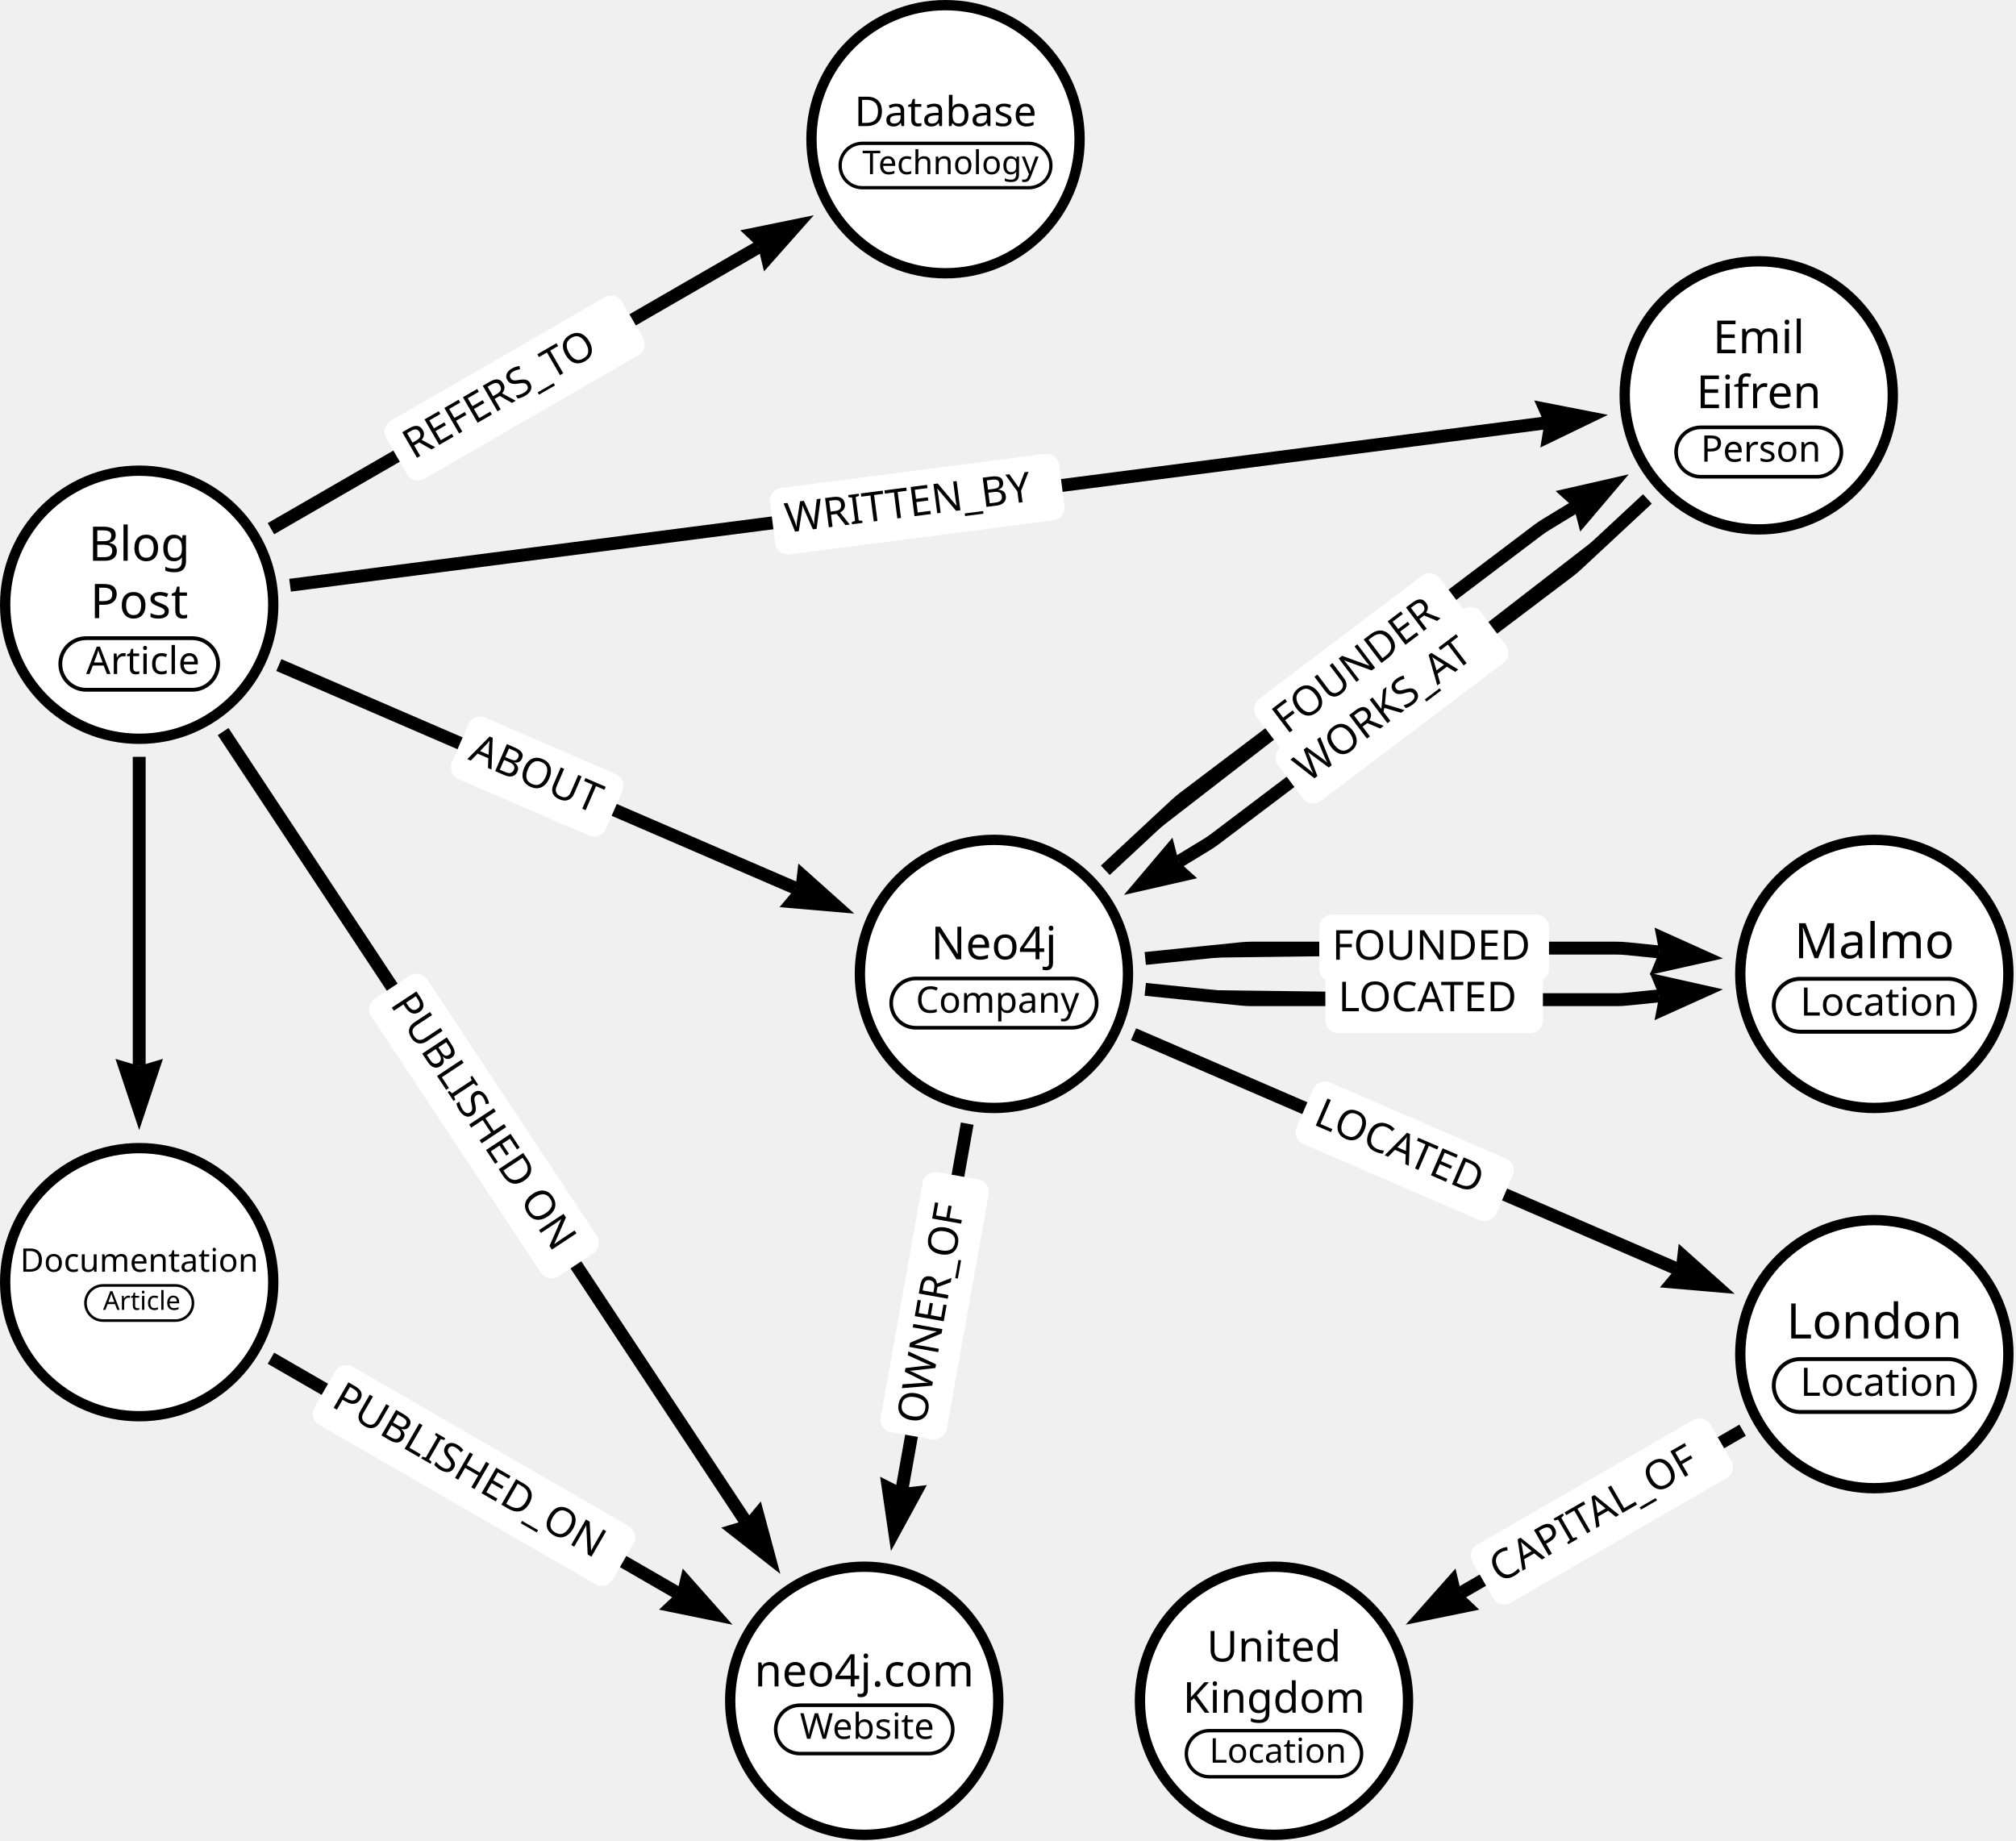
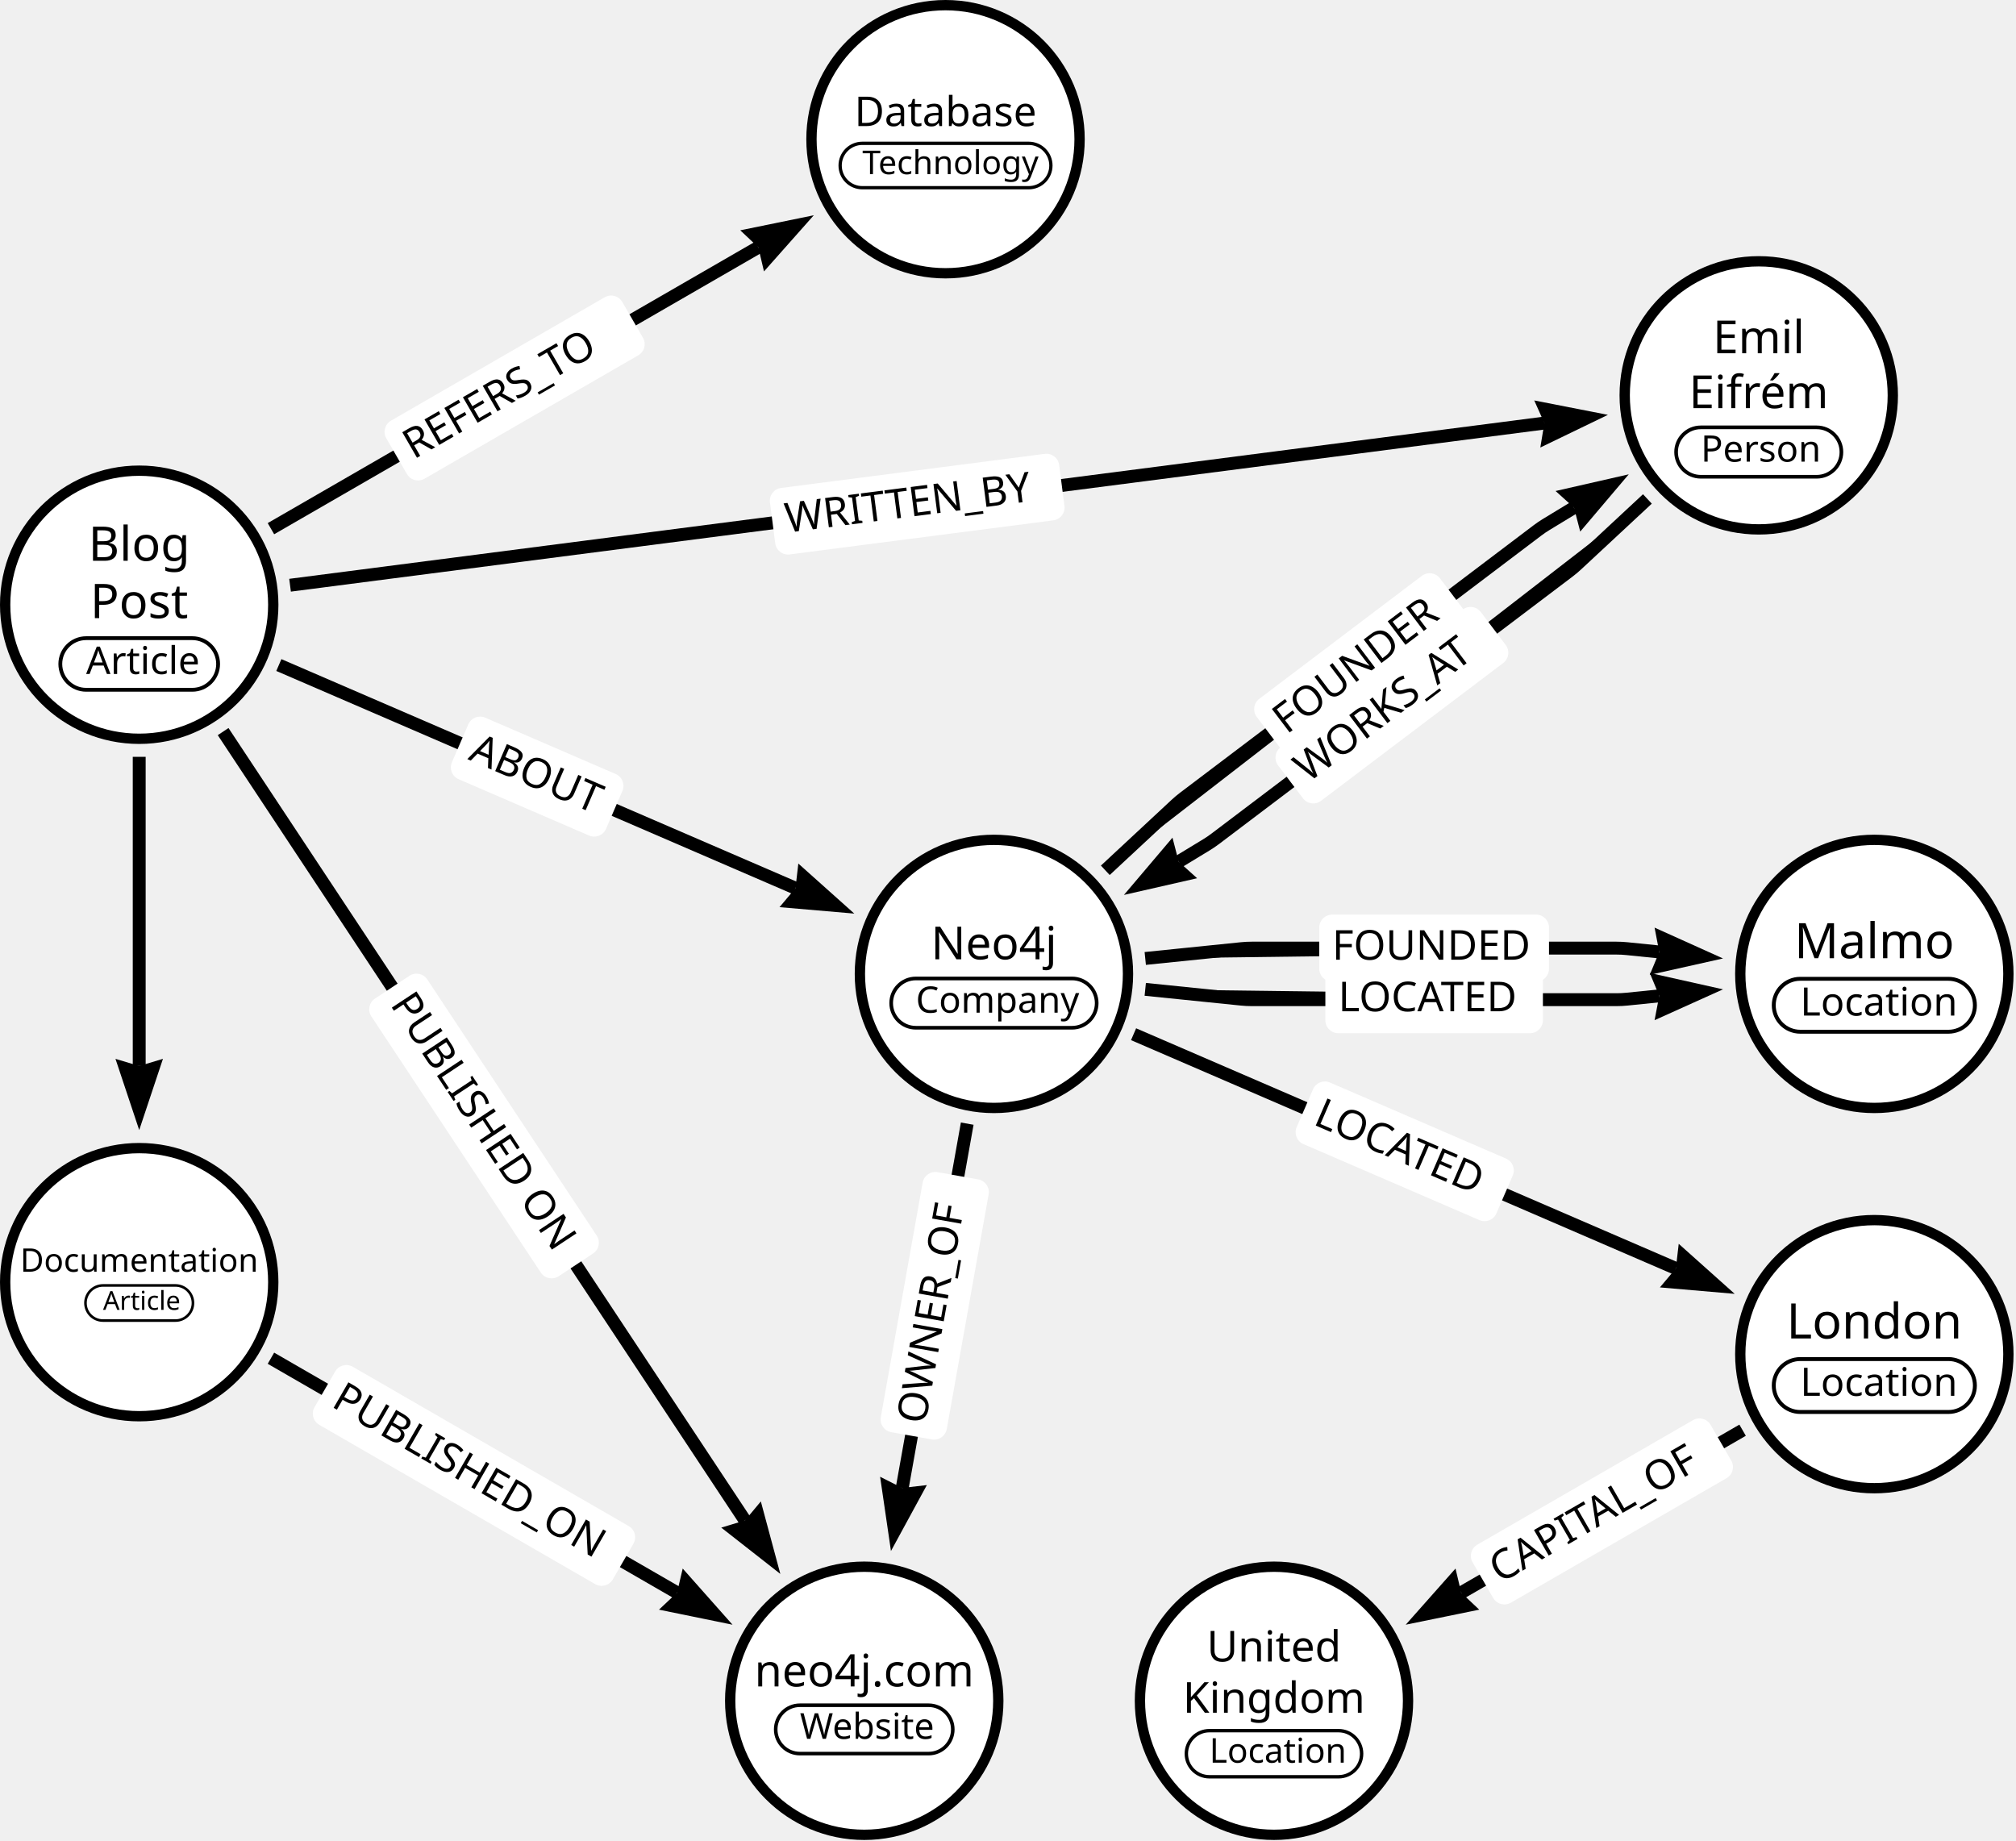
<svg xmlns="http://www.w3.org/2000/svg" width="782" height="714" viewBox="0 0 782 714">
  <defs>
    <style type="text/css" />
  </defs>
  <g transform="translate(395.5464 377.776) scale(1)">
    <g class="relationship">
      <g transform="translate(-10 0) rotate(0)" stroke-width="5" stroke="#000000">
        <path d="M 58.695 -5.99 L 95.969 -9.793 A 40 40 0 0 1 100.03 -10 L 170.75 -10 L 241.47 -10 A 40 40 0 0 1 245.531 -9.793 L 258.071 -8.514 L 258.071 -8.514" />
        <polygon points="-24.862,0 -27.625,9.208 0,0 -27.625,-9.208" fill="#000000" transform="translate(341.5 0) rotate(5.826689) translate(-59 0)" stroke="none" />
      </g>
      <g transform="translate(160.75 -10) rotate(0) translate(0 -13)">
        <g transform="translate(0 0)">
          <g transform="translate(-44.55469 0)" fill="#ffffff" stroke="#000000" stroke-width="0">
            <rect x="0" y="0" width="89.109" height="26" rx="5" ry="5" stroke="none" />
            <text xml:space="preserve" x="5" y="17.5" stroke="none" text-anchor="left" font-family="sans-serif" font-size="16" font-weight="normal" fill="#000000">FOUNDED</text>
          </g>
        </g>
      </g>
    </g>
    <g class="relationship">
      <g transform="translate(-10 0) rotate(0)" stroke-width="5" stroke="#000000">
        <path d="M 58.695 5.99 L 95.969 9.793 A 40 40 0 0 0 100.03 10 L 170.75 10 L 241.47 10 A 40 40 0 0 0 245.531 9.793 L 258.071 8.514 L 258.071 8.514" />
        <polygon points="-24.862,0 -27.625,9.208 0,0 -27.625,-9.208" fill="#000000" transform="translate(341.5 0) rotate(-5.826689) translate(-59 0)" stroke="none" />
      </g>
      <g transform="translate(160.75 10) rotate(0) translate(0 -13)">
        <g transform="translate(0 0)">
          <g transform="translate(-42.19141 0)" fill="#ffffff" stroke="#000000" stroke-width="0">
            <rect x="0" y="0" width="84.383" height="26" rx="5" ry="5" stroke="none" />
            <text xml:space="preserve" x="5" y="17.5" stroke="none" text-anchor="left" font-family="sans-serif" font-size="16" font-weight="normal" fill="#000000">LOCATED</text>
          </g>
        </g>
      </g>
    </g>
    <g class="relationship">
      <g transform="translate(-10 0) rotate(23.36039)" stroke-width="5" stroke="#000000">
        <path d="M 59 0 L 288.13 0" />
        <polygon points="-24.862,0 -27.625,9.208 0,0 -27.625,-9.208" fill="#000000" transform="translate(312.9926 0) rotate(0)" stroke="none" />
      </g>
      <g transform="translate(149.3379 68.82091) rotate(23.36039) translate(0 -13)">
        <g transform="translate(0 0)">
          <g transform="translate(-42.19141 0)" fill="#ffffff" stroke="#000000" stroke-width="0">
            <rect x="0" y="0" width="84.383" height="26" rx="5" ry="5" stroke="none" />
            <text xml:space="preserve" x="5" y="17.5" stroke="none" text-anchor="left" font-family="sans-serif" font-size="16" font-weight="normal" fill="#000000">LOCATED</text>
          </g>
        </g>
      </g>
    </g>
    <g class="relationship">
      <g transform="translate(331.5 147.5) rotate(150)" stroke-width="5" stroke="#000000">
        <path d="M 59 0 L 185.035 0" />
        <polygon points="-24.862,0 -27.625,9.208 0,0 -27.625,-9.208" fill="#000000" transform="translate(209.8975 0) rotate(0)" stroke="none" />
      </g>
      <g transform="translate(225.8296 208.5088) rotate(330) translate(0 -13)">
        <g transform="translate(0 0)">
          <g transform="translate(-53.30859 0)" fill="#ffffff" stroke="#000000" stroke-width="0">
            <rect x="0" y="0" width="106.617" height="26" rx="5" ry="5" stroke="none" />
            <text xml:space="preserve" x="5" y="17.5" stroke="none" text-anchor="left" font-family="sans-serif" font-size="16" font-weight="normal" fill="#000000">CAPITAL_OF</text>
          </g>
        </g>
      </g>
    </g>
    <g class="relationship">
      <g transform="translate(-10 0) rotate(-37.10636)" stroke-width="5" stroke="#000000">
        <path d="M 58.695 -5.99 L 95.969 -9.793 A 40 40 0 0 1 100.03 -10 L 185.996 -10 L 271.963 -10 A 40 40 0 0 1 276.024 -9.793 L 288.564 -8.514 L 288.564 -8.514" />
        <polygon points="-24.862,0 -27.625,9.208 0,0 -27.625,-9.208" fill="#000000" transform="translate(371.9926 0) rotate(5.826689) translate(-59 0)" stroke="none" />
      </g>
      <g transform="translate(132.3023 -120.1861) rotate(-37.10636) translate(0 -13)">
        <g transform="translate(0 0)">
          <g transform="translate(-44.55469 0)" fill="#ffffff" stroke="#000000" stroke-width="0">
            <rect x="0" y="0" width="89.109" height="26" rx="5" ry="5" stroke="none" />
            <text xml:space="preserve" x="5" y="17.5" stroke="none" text-anchor="left" font-family="sans-serif" font-size="16" font-weight="normal" fill="#000000">FOUNDER</text>
          </g>
        </g>
      </g>
    </g>
    <g class="relationship">
      <g transform="translate(286.6704 -224.4218) rotate(142.8936)" stroke-width="5" stroke="#000000">
        <path d="M 58.695 -5.99 L 95.969 -9.793 A 40 40 0 0 1 100.03 -10 L 185.996 -10 L 271.963 -10 A 40 40 0 0 1 276.024 -9.793 L 288.564 -8.514 L 288.564 -8.514" />
        <polygon points="-24.862,0 -27.625,9.208 0,0 -27.625,-9.208" fill="#000000" transform="translate(371.9926 0) rotate(5.826689) translate(-59 0)" stroke="none" />
      </g>
      <g transform="translate(144.3682 -104.2357) rotate(322.8936) translate(0 -13)">
        <g transform="translate(0 0)">
          <g transform="translate(-49.30078 0)" fill="#ffffff" stroke="#000000" stroke-width="0">
            <rect x="0" y="0" width="98.602" height="26" rx="5" ry="5" stroke="none" />
            <text xml:space="preserve" x="5" y="17.5" stroke="none" text-anchor="left" font-family="sans-serif" font-size="16" font-weight="normal" fill="#000000">WORKS_AT</text>
          </g>
        </g>
      </g>
    </g>
    <g class="relationship">
      <g transform="translate(-341.5464 -143.2009) rotate(23.36039)" stroke-width="5" stroke="#000000">
        <path d="M 59 0 L 277.288 0" />
        <polygon points="-24.862,0 -27.625,9.208 0,0 -27.625,-9.208" fill="#000000" transform="translate(302.1502 0) rotate(0)" stroke="none" />
      </g>
      <g transform="translate(-187.1853 -76.52952) rotate(23.36039) translate(0 -13)">
        <g transform="translate(0 0)">
          <g transform="translate(-32.55859 0)" fill="#ffffff" stroke="#000000" stroke-width="0">
            <rect x="0" y="0" width="65.117" height="26" rx="5" ry="5" stroke="none" />
            <text xml:space="preserve" x="5" y="17.5" stroke="none" text-anchor="left" font-family="sans-serif" font-size="16" font-weight="normal" fill="#000000">ABOUT</text>
          </g>
        </g>
      </g>
    </g>
    <g class="relationship">
      <g transform="translate(-341.5464 -143.2009) rotate(-7.366797)" stroke-width="5" stroke="#000000">
        <path d="M 59 0 L 549.583 0" />
        <polygon points="-24.862,0 -27.625,9.208 0,0 -27.625,-9.208" fill="#000000" transform="translate(574.4455 0) rotate(0)" stroke="none" />
      </g>
      <g transform="translate(-39.76645 -182.2174) rotate(-7.366797) translate(0 -13)">
        <g transform="translate(0 0)">
          <g transform="translate(-56.55859 0)" fill="#ffffff" stroke="#000000" stroke-width="0">
            <rect x="0" y="0" width="113.117" height="26" rx="5" ry="5" stroke="none" />
            <text xml:space="preserve" x="5" y="17.5" stroke="none" text-anchor="left" font-family="sans-serif" font-size="16" font-weight="normal" fill="#000000">WRITTEN_BY</text>
          </g>
        </g>
      </g>
    </g>
    <g class="relationship">
      <g transform="translate(-10 0) rotate(100.1167)" stroke-width="5" stroke="#000000">
        <path d="M 59 0 L 202.54 0" />
        <polygon points="-24.862,0 -27.625,9.208 0,0 -27.625,-9.208" fill="#000000" transform="translate(227.4017 0) rotate(0)" stroke="none" />
      </g>
      <g transform="translate(-32.9702 128.7366) rotate(280.1167) translate(0 -13)">
        <g transform="translate(0 0)">
          <g transform="translate(-51.22266 0)" fill="#ffffff" stroke="#000000" stroke-width="0">
            <rect x="0" y="0" width="102.445" height="26" rx="5" ry="5" stroke="none" />
            <text xml:space="preserve" x="5" y="17.5" stroke="none" text-anchor="left" font-family="sans-serif" font-size="16" font-weight="normal" fill="#000000">OWNER_OF</text>
          </g>
        </g>
      </g>
    </g>
    <g class="relationship">
      <g transform="translate(-341.5464 -143.2009) rotate(56.51514)" stroke-width="5" stroke="#000000">
        <path d="M 59 0 L 425.89 0" />
        <polygon points="-24.862,0 -27.625,9.208 0,0 -27.625,-9.208" fill="#000000" transform="translate(450.7524 0) rotate(0)" stroke="none" />
      </g>
      <g transform="translate(-207.7854 59.00604) rotate(56.51514) translate(0 -13)">
        <g transform="translate(0 0)">
          <g transform="translate(-64.57031 0)" fill="#ffffff" stroke="#000000" stroke-width="0">
            <rect x="0" y="0" width="129.141" height="26" rx="5" ry="5" stroke="none" />
            <text xml:space="preserve" x="5" y="17.5" stroke="none" text-anchor="left" font-family="sans-serif" font-size="16" font-weight="normal" fill="#000000">PUBLISHED ON</text>
          </g>
        </g>
      </g>
    </g>
    <g class="relationship">
      <g transform="translate(-341.5464 -143.2009) rotate(-30)" stroke-width="5" stroke="#000000">
        <path d="M 59 0 L 277.288 0" />
        <polygon points="-24.862,0 -27.625,9.208 0,0 -27.625,-9.208" fill="#000000" transform="translate(302.1502 0) rotate(0)" stroke="none" />
      </g>
      <g transform="translate(-195.9294 -227.2729) rotate(-30) translate(0 -13)">
        <g transform="translate(0 0)">
          <g transform="translate(-52.86328 0)" fill="#ffffff" stroke="#000000" stroke-width="0">
            <rect x="0" y="0" width="105.727" height="26" rx="5" ry="5" stroke="none" />
            <text xml:space="preserve" x="5" y="17.5" stroke="none" text-anchor="left" font-family="sans-serif" font-size="16" font-weight="normal" fill="#000000">REFERS_TO</text>
          </g>
        </g>
      </g>
    </g>
    <g class="relationship">
      <g transform="translate(-341.5464 -143.2009) rotate(90)" stroke-width="5" stroke="#000000">
        <path d="M 59 0 L 178.914 0" />
        <polygon points="-24.862,0 -27.625,9.208 0,0 -27.625,-9.208" fill="#000000" transform="translate(203.7763 0) rotate(0)" stroke="none" />
      </g>
    </g>
    <g class="relationship">
      <g transform="translate(-341.5464 119.5754) rotate(30)" stroke-width="5" stroke="#000000">
        <path d="M 59 0 L 240.885 0" />
        <polygon points="-24.862,0 -27.625,9.208 0,0 -27.625,-9.208" fill="#000000" transform="translate(265.7467 0) rotate(0)" stroke="none" />
      </g>
      <g transform="translate(-211.6926 194.5465) rotate(30) translate(0 -13)">
        <g transform="translate(0 0)">
          <g transform="translate(-66.79688 0)" fill="#ffffff" stroke="#000000" stroke-width="0">
            <rect x="0" y="0" width="133.594" height="26" rx="5" ry="5" stroke="none" />
            <text xml:space="preserve" x="5" y="17.5" stroke="none" text-anchor="left" font-family="sans-serif" font-size="16" font-weight="normal" fill="#000000">PUBLISHED_ON</text>
          </g>
        </g>
      </g>
    </g>
    <g class="node">
      <g fill="#ffffff" stroke="#000000" stroke-width="4">
        <circle cx="-10" cy="0" r="52" />
      </g>
      <g transform="translate(-10 0)">
        <g transform="scale(0.3540039) translate(0 -59)">
          <g transform="translate(0 0)">
            <g fill="#000000" font-family="sans-serif" font-size="50" font-weight="normal" text-anchor="middle">
              <text xml:space="preserve" x="0" y="43" stroke="none">Neo4j</text>
            </g>
          </g>
          <g transform="translate(0 64)">
            <g transform="translate(-112.5957 0)">
              <g fill="#ffffff" stroke="#000000" stroke-width="4">
                <rect x="0" y="0" width="225.191" height="54" rx="27" ry="27" />
                <text xml:space="preserve" x="27" y="37.5" stroke="none" font-family="sans-serif" font-size="40" font-weight="normal" fill="#000000">Company</text>
              </g>
            </g>
          </g>
        </g>
      </g>
    </g>
    <g class="node">
      <g fill="#ffffff" stroke="#000000" stroke-width="4">
        <circle cx="331.5" cy="0" r="52" />
      </g>
      <g transform="translate(331.5 0)">
        <g transform="scale(0.3801716) translate(0 -59)">
          <g transform="translate(0 0)">
            <g fill="#000000" font-family="sans-serif" font-size="50" font-weight="normal" text-anchor="middle">
              <text xml:space="preserve" x="0" y="43" stroke="none">Malmo</text>
            </g>
          </g>
          <g transform="translate(0 64)">
            <g transform="translate(-102.6152 0)">
              <g fill="#ffffff" stroke="#000000" stroke-width="4">
                <rect x="0" y="0" width="205.23" height="54" rx="27" ry="27" />
                <text xml:space="preserve" x="27" y="37.5" stroke="none" font-family="sans-serif" font-size="40" font-weight="normal" fill="#000000">Location</text>
              </g>
            </g>
          </g>
        </g>
      </g>
    </g>
    <g class="node">
      <g fill="#ffffff" stroke="#000000" stroke-width="4">
        <circle cx="331.5" cy="147.5" r="52" />
      </g>
      <g transform="translate(331.5 147.5)">
        <g transform="scale(0.3801716) translate(0 -59)">
          <g transform="translate(0 0)">
            <g fill="#000000" font-family="sans-serif" font-size="50" font-weight="normal" text-anchor="middle">
              <text xml:space="preserve" x="0" y="43" stroke="none">London</text>
            </g>
          </g>
          <g transform="translate(0 64)">
            <g transform="translate(-102.6152 0)">
              <g fill="#ffffff" stroke="#000000" stroke-width="4">
                <rect x="0" y="0" width="205.23" height="54" rx="27" ry="27" />
                <text xml:space="preserve" x="27" y="37.5" stroke="none" font-family="sans-serif" font-size="40" font-weight="normal" fill="#000000">Location</text>
              </g>
            </g>
          </g>
        </g>
      </g>
    </g>
    <g class="node">
      <g fill="#ffffff" stroke="#000000" stroke-width="4">
        <circle cx="-341.546" cy="-143.201" r="52" />
      </g>
      <g transform="translate(-341.5464 -143.2009)">
        <g transform="scale(0.3706723) translate(0 -89)">
          <g transform="translate(0 0)">
            <g fill="#000000" font-family="sans-serif" font-size="50" font-weight="normal" text-anchor="middle">
              <text xml:space="preserve" x="0" y="43" stroke="none">Blog</text>
              <text xml:space="preserve" x="0" y="103" stroke="none" text-anchor="middle">Post</text>
            </g>
          </g>
          <g transform="translate(0 124)">
            <g transform="translate(-82.56641 0)">
              <g fill="#ffffff" stroke="#000000" stroke-width="4">
                <rect x="0" y="0" width="165.133" height="54" rx="27" ry="27" />
                <text xml:space="preserve" x="27" y="37.5" stroke="none" font-family="sans-serif" font-size="40" font-weight="normal" fill="#000000">Article</text>
              </g>
            </g>
          </g>
        </g>
      </g>
    </g>
    <g class="node">
      <g fill="#ffffff" stroke="#000000" stroke-width="4">
        <circle cx="98.628" cy="281.949" r="52" />
      </g>
      <g transform="translate(98.62793 281.9488)">
        <g transform="scale(0.3312866) translate(0 -89)">
          <g transform="translate(0 0)">
            <g fill="#000000" font-family="sans-serif" font-size="50" font-weight="normal" text-anchor="middle">
              <text xml:space="preserve" x="0" y="43" stroke="none">United</text>
              <text xml:space="preserve" x="0" y="103" stroke="none" text-anchor="middle">Kingdom</text>
            </g>
          </g>
          <g transform="translate(0 124)">
            <g transform="translate(-102.6152 0)">
              <g fill="#ffffff" stroke="#000000" stroke-width="4">
                <rect x="0" y="0" width="205.23" height="54" rx="27" ry="27" />
                <text xml:space="preserve" x="27" y="37.5" stroke="none" font-family="sans-serif" font-size="40" font-weight="normal" fill="#000000">Location</text>
              </g>
            </g>
          </g>
        </g>
      </g>
    </g>
    <g class="node">
      <g fill="#ffffff" stroke="#000000" stroke-width="4">
        <circle cx="286.67" cy="-224.422" r="52" />
      </g>
      <g transform="translate(286.6704 -224.4218)">
        <g transform="scale(0.3547865) translate(0 -89)">
          <g transform="translate(0 0)">
            <g fill="#000000" font-family="sans-serif" font-size="50" font-weight="normal" text-anchor="middle">
              <text xml:space="preserve" x="0" y="43" stroke="none">Emil</text>
-               <text xml:space="preserve" x="0" y="103" stroke="none" text-anchor="middle">Eifren</text>
+               <text xml:space="preserve" x="0" y="103" stroke="none" text-anchor="middle">Eifrém</text>
            </g>
          </g>
          <g transform="translate(0 124)">
            <g transform="translate(-90.36914 0)">
              <g fill="#ffffff" stroke="#000000" stroke-width="4">
                <rect x="0" y="0" width="180.738" height="54" rx="27" ry="27" />
                <text xml:space="preserve" x="27" y="37.5" stroke="none" font-family="sans-serif" font-size="40" font-weight="normal" fill="#000000">Person</text>
              </g>
            </g>
          </g>
        </g>
      </g>
    </g>
    <g class="node">
      <g fill="#ffffff" stroke="#000000" stroke-width="4">
        <circle cx="-60.308" cy="281.949" r="52" />
      </g>
      <g transform="translate(-60.30752 281.9488)">
        <g transform="scale(0.3473346) translate(0 -59)">
          <g transform="translate(0 0)">
            <g fill="#000000" font-family="sans-serif" font-size="50" font-weight="normal" text-anchor="middle">
              <text xml:space="preserve" x="0" y="43" stroke="none">neo4j.com</text>
            </g>
          </g>
          <g transform="translate(0 64)">
            <g transform="translate(-98.88477 0)">
              <g fill="#ffffff" stroke="#000000" stroke-width="4">
                <rect x="0" y="0" width="197.77" height="54" rx="27" ry="27" />
                <text xml:space="preserve" x="27" y="37.5" stroke="none" font-family="sans-serif" font-size="40" font-weight="normal" fill="#000000">Website</text>
              </g>
            </g>
          </g>
        </g>
      </g>
    </g>
    <g class="node">
      <g fill="#ffffff" stroke="#000000" stroke-width="4">
        <circle cx="-28.781" cy="-323.776" r="52" />
      </g>
      <g transform="translate(-28.78111 -323.776)">
        <g transform="scale(0.3189041) translate(0 -59)">
          <g transform="translate(0 0)">
            <g fill="#000000" font-family="sans-serif" font-size="50" font-weight="normal" text-anchor="middle">
              <text xml:space="preserve" x="0" y="43" stroke="none">Database</text>
            </g>
          </g>
          <g transform="translate(0 64)">
            <g transform="translate(-128.1816 0)">
              <g fill="#ffffff" stroke="#000000" stroke-width="4">
                <rect x="0" y="0" width="256.363" height="54" rx="27" ry="27" />
                <text xml:space="preserve" x="27" y="37.5" stroke="none" font-family="sans-serif" font-size="40" font-weight="normal" fill="#000000">Technology</text>
              </g>
            </g>
          </g>
        </g>
      </g>
    </g>
    <g class="node">
      <g fill="#ffffff" stroke="#000000" stroke-width="4">
        <circle cx="-341.546" cy="119.575" r="52" />
      </g>
      <g transform="translate(-341.5464 119.5754)">
        <g transform="scale(0.252522) translate(0 -59)">
          <g transform="translate(0 0)">
            <g fill="#000000" font-family="sans-serif" font-size="50" font-weight="normal" text-anchor="middle">
              <text xml:space="preserve" x="0" y="43" stroke="none">Documentation</text>
            </g>
          </g>
          <g transform="translate(0 64)">
            <g transform="translate(-82.56641 0)">
              <g fill="#ffffff" stroke="#000000" stroke-width="4">
                <rect x="0" y="0" width="165.133" height="54" rx="27" ry="27" />
                <text xml:space="preserve" x="27" y="37.5" stroke="none" font-family="sans-serif" font-size="40" font-weight="normal" fill="#000000">Article</text>
              </g>
            </g>
          </g>
        </g>
      </g>
    </g>
  </g>
</svg>
